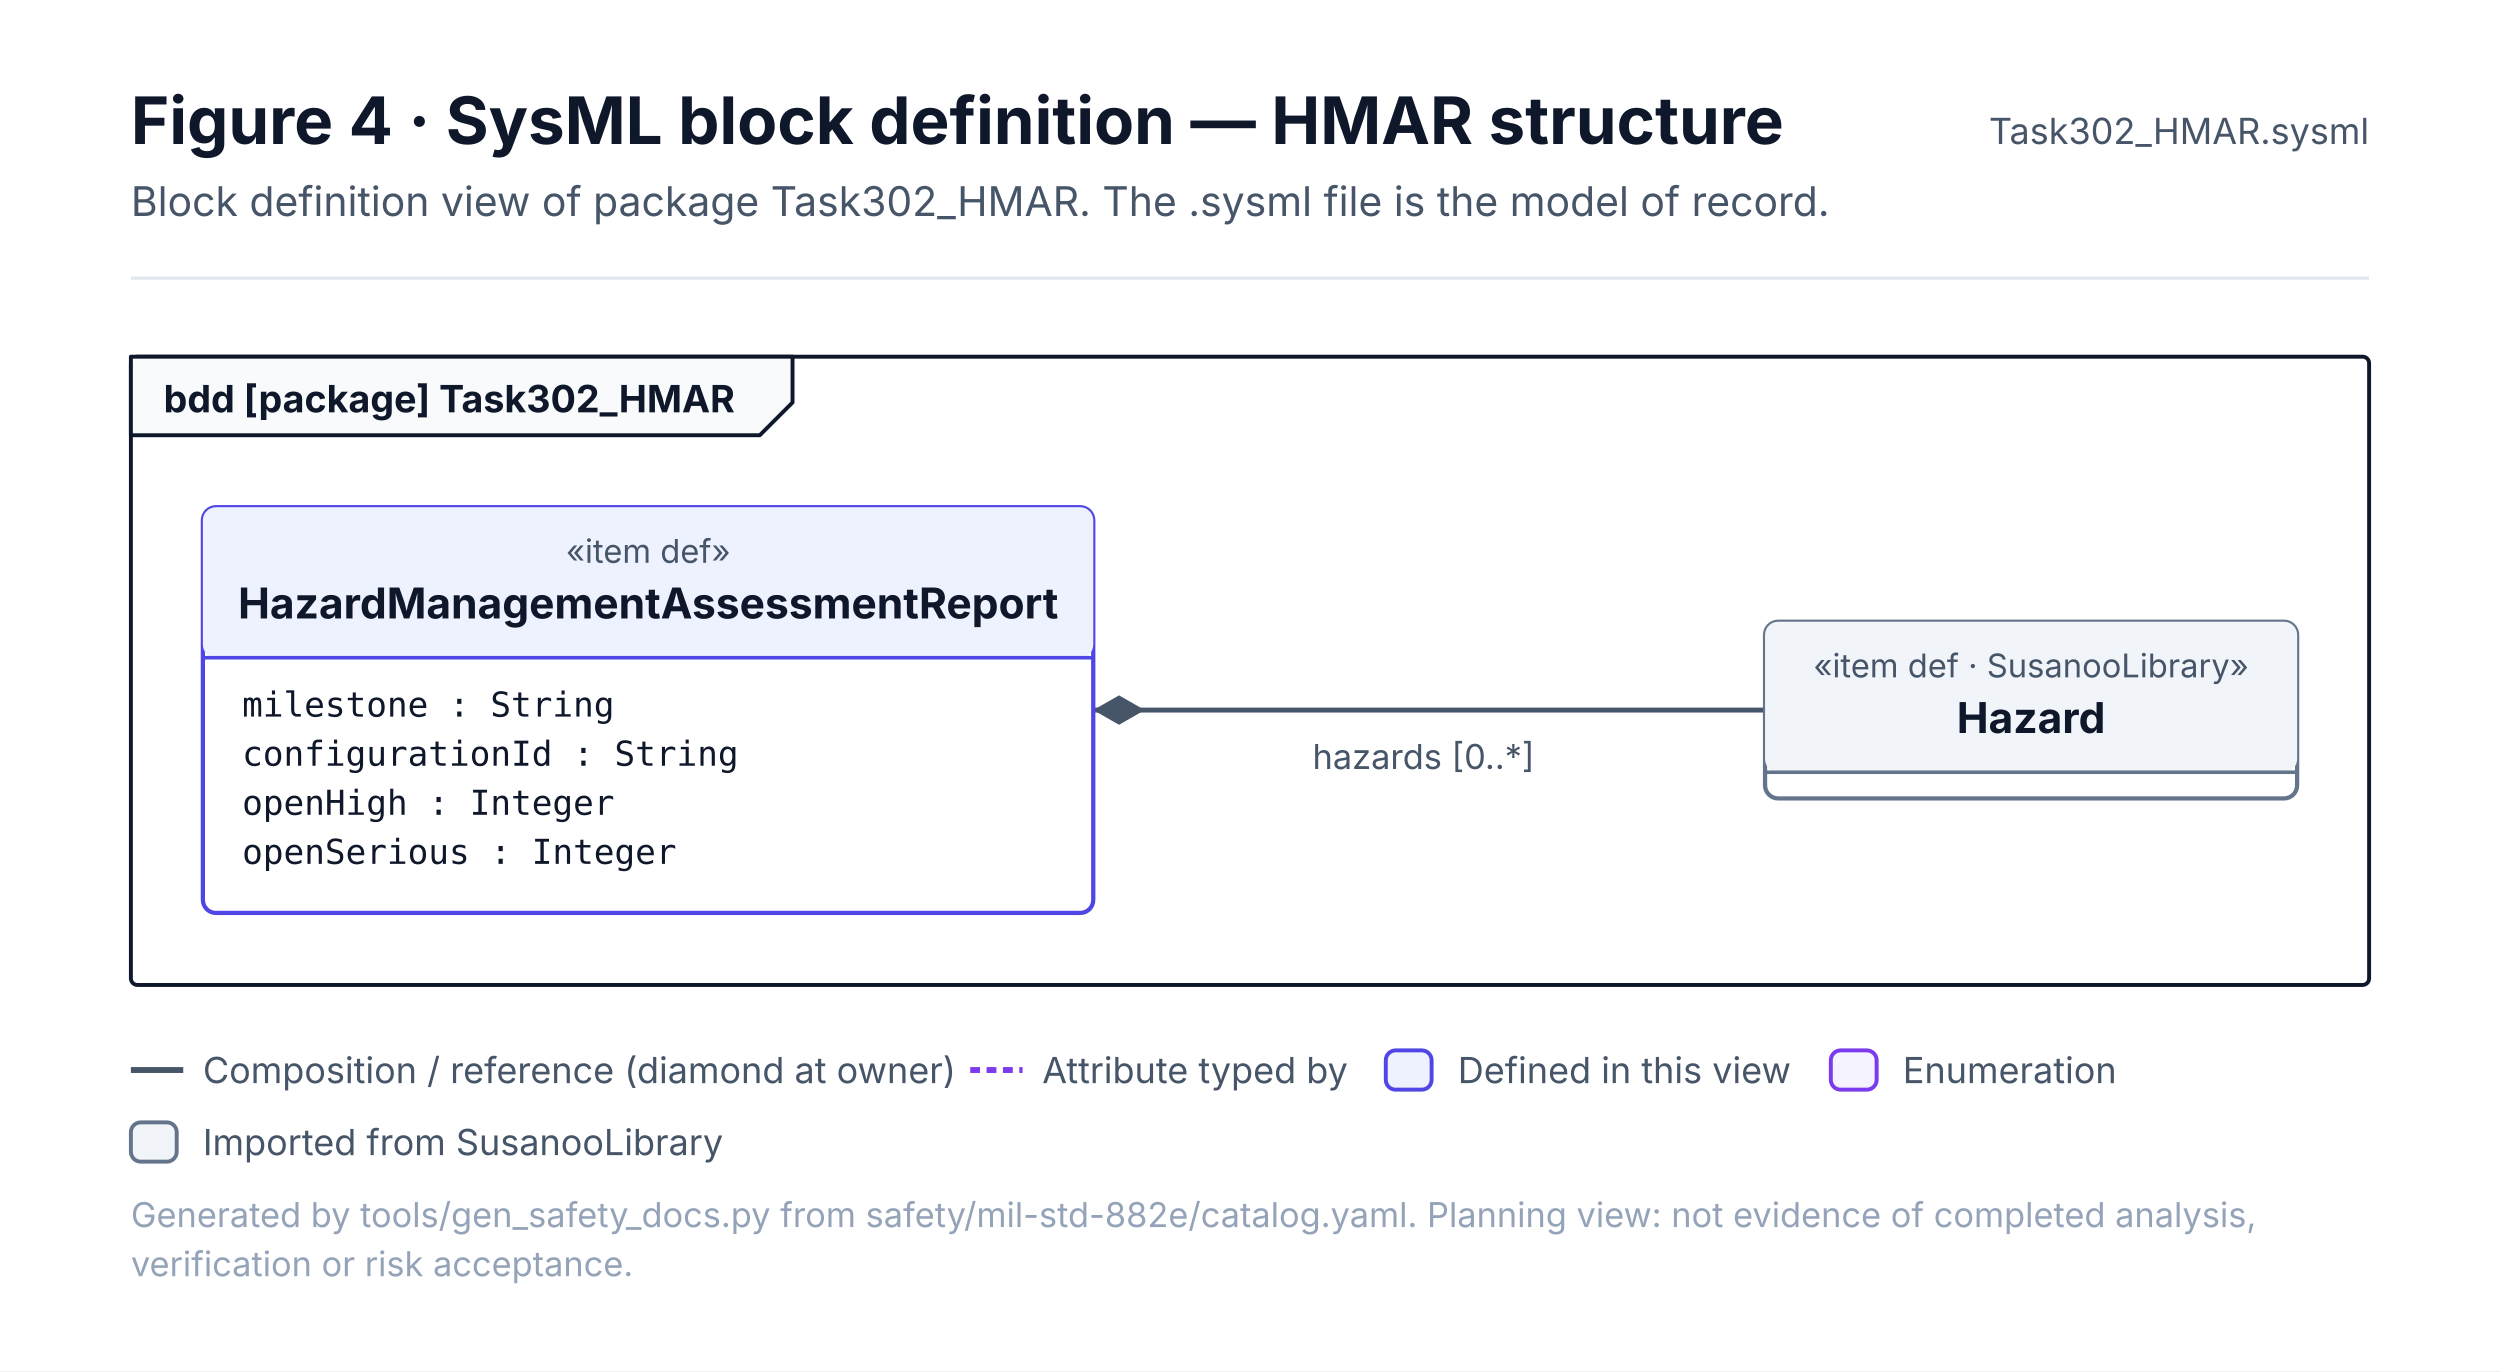
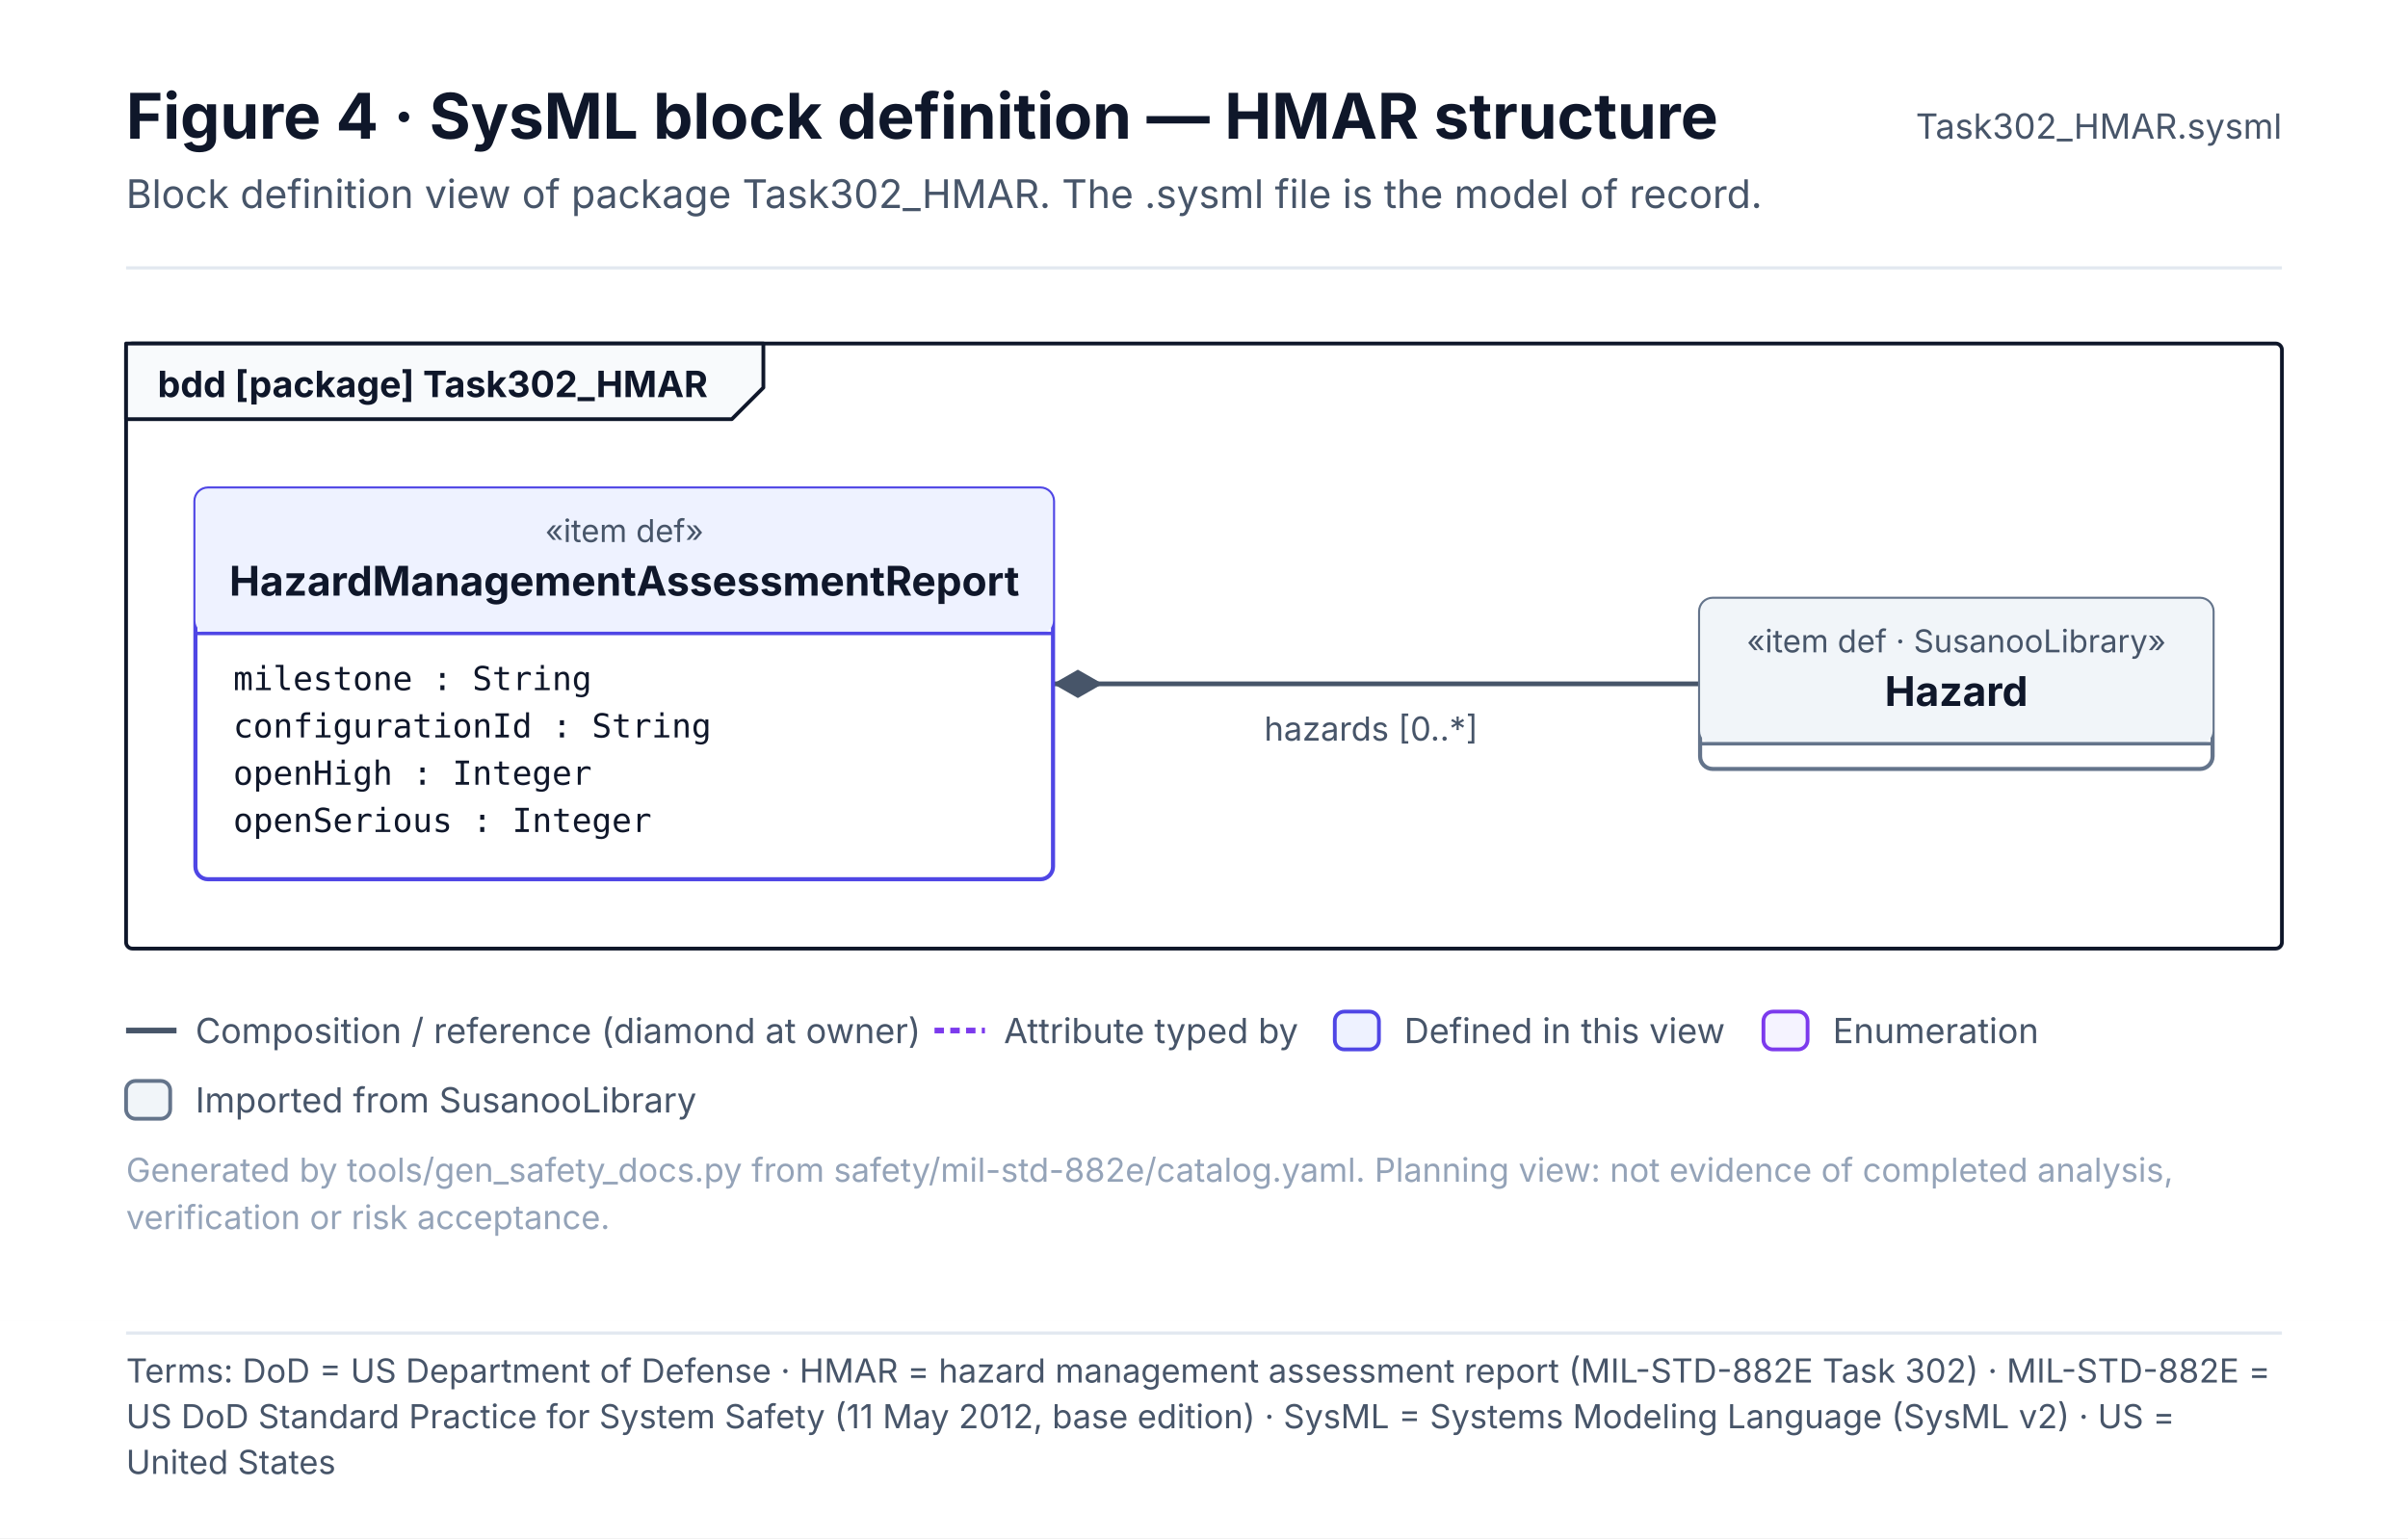
- <svg xmlns="http://www.w3.org/2000/svg" width="764" height="419" viewBox="0 0 764 419" font-family="Inter, 'Segoe UI', Helvetica, Arial, sans-serif" role="img">
+ <svg xmlns="http://www.w3.org/2000/svg" width="764" height="488.1" viewBox="0 0 764 488.1" font-family="Inter, 'Segoe UI', Helvetica, Arial, sans-serif" role="img">
  <defs>
    <pattern id="hatch" patternUnits="userSpaceOnUse" width="6" height="6" patternTransform="rotate(45)">
      <rect width="6" height="6" fill="#F1F5F9" />
      <line x1="0" y1="0" x2="0" y2="6" stroke="#E2E8F0" stroke-width="2" />
    </pattern>
    <marker id="arr-ink" viewBox="0 0 10 10" refX="9" refY="5" markerWidth="7" markerHeight="7" orient="auto-start-reverse">
      <path d="M0 0 L10 5 L0 10 z" fill="#475569" />
    </marker>
    <marker id="dia-ink" viewBox="0 0 16 10" refX="15" refY="5" markerWidth="12" markerHeight="8" orient="auto-start-reverse">
      <path d="M1 5 L8 1 L15 5 L8 9 z" fill="#475569" />
    </marker>
    <marker id="tri-ink" viewBox="0 0 12 12" refX="11" refY="6" markerWidth="10" markerHeight="10" orient="auto-start-reverse">
      <path d="M1 1 L11 6 L1 11 z" fill="#FFFFFF" stroke="#475569" stroke-width="1.2" />
    </marker>
    <marker id="arr-system" viewBox="0 0 10 10" refX="9" refY="5" markerWidth="7" markerHeight="7" orient="auto-start-reverse">
      <path d="M0 0 L10 5 L0 10 z" fill="#4F46E5" />
    </marker>
    <marker id="dia-system" viewBox="0 0 16 10" refX="15" refY="5" markerWidth="12" markerHeight="8" orient="auto-start-reverse">
      <path d="M1 5 L8 1 L15 5 L8 9 z" fill="#4F46E5" />
    </marker>
    <marker id="tri-system" viewBox="0 0 12 12" refX="11" refY="6" markerWidth="10" markerHeight="10" orient="auto-start-reverse">
      <path d="M1 1 L11 6 L1 11 z" fill="#FFFFFF" stroke="#4F46E5" stroke-width="1.2" />
    </marker>
    <marker id="arr-software" viewBox="0 0 10 10" refX="9" refY="5" markerWidth="7" markerHeight="7" orient="auto-start-reverse">
      <path d="M0 0 L10 5 L0 10 z" fill="#0F766E" />
    </marker>
    <marker id="dia-software" viewBox="0 0 16 10" refX="15" refY="5" markerWidth="12" markerHeight="8" orient="auto-start-reverse">
      <path d="M1 5 L8 1 L15 5 L8 9 z" fill="#0F766E" />
    </marker>
    <marker id="tri-software" viewBox="0 0 12 12" refX="11" refY="6" markerWidth="10" markerHeight="10" orient="auto-start-reverse">
      <path d="M1 1 L11 6 L1 11 z" fill="#FFFFFF" stroke="#0F766E" stroke-width="1.2" />
    </marker>
    <marker id="arr-safety" viewBox="0 0 10 10" refX="9" refY="5" markerWidth="7" markerHeight="7" orient="auto-start-reverse">
      <path d="M0 0 L10 5 L0 10 z" fill="#C2410C" />
    </marker>
    <marker id="dia-safety" viewBox="0 0 16 10" refX="15" refY="5" markerWidth="12" markerHeight="8" orient="auto-start-reverse">
      <path d="M1 5 L8 1 L15 5 L8 9 z" fill="#C2410C" />
    </marker>
    <marker id="tri-safety" viewBox="0 0 12 12" refX="11" refY="6" markerWidth="10" markerHeight="10" orient="auto-start-reverse">
      <path d="M1 1 L11 6 L1 11 z" fill="#FFFFFF" stroke="#C2410C" stroke-width="1.2" />
    </marker>
    <marker id="arr-interface" viewBox="0 0 10 10" refX="9" refY="5" markerWidth="7" markerHeight="7" orient="auto-start-reverse">
      <path d="M0 0 L10 5 L0 10 z" fill="#7C3AED" />
    </marker>
    <marker id="dia-interface" viewBox="0 0 16 10" refX="15" refY="5" markerWidth="12" markerHeight="8" orient="auto-start-reverse">
      <path d="M1 5 L8 1 L15 5 L8 9 z" fill="#7C3AED" />
    </marker>
    <marker id="tri-interface" viewBox="0 0 12 12" refX="11" refY="6" markerWidth="10" markerHeight="10" orient="auto-start-reverse">
      <path d="M1 1 L11 6 L1 11 z" fill="#FFFFFF" stroke="#7C3AED" stroke-width="1.2" />
    </marker>
    <marker id="arr-external" viewBox="0 0 10 10" refX="9" refY="5" markerWidth="7" markerHeight="7" orient="auto-start-reverse">
      <path d="M0 0 L10 5 L0 10 z" fill="#64748B" />
    </marker>
    <marker id="dia-external" viewBox="0 0 16 10" refX="15" refY="5" markerWidth="12" markerHeight="8" orient="auto-start-reverse">
      <path d="M1 5 L8 1 L15 5 L8 9 z" fill="#64748B" />
    </marker>
    <marker id="tri-external" viewBox="0 0 12 12" refX="11" refY="6" markerWidth="10" markerHeight="10" orient="auto-start-reverse">
      <path d="M1 1 L11 6 L1 11 z" fill="#FFFFFF" stroke="#64748B" stroke-width="1.2" />
    </marker>
    <marker id="arr-work" viewBox="0 0 10 10" refX="9" refY="5" markerWidth="7" markerHeight="7" orient="auto-start-reverse">
      <path d="M0 0 L10 5 L0 10 z" fill="#475569" />
    </marker>
    <marker id="dia-work" viewBox="0 0 16 10" refX="15" refY="5" markerWidth="12" markerHeight="8" orient="auto-start-reverse">
      <path d="M1 5 L8 1 L15 5 L8 9 z" fill="#475569" />
    </marker>
    <marker id="tri-work" viewBox="0 0 12 12" refX="11" refY="6" markerWidth="10" markerHeight="10" orient="auto-start-reverse">
      <path d="M1 1 L11 6 L1 11 z" fill="#FFFFFF" stroke="#475569" stroke-width="1.2" />
    </marker>
    <marker id="arr-muted" viewBox="0 0 10 10" refX="9" refY="5" markerWidth="7" markerHeight="7" orient="auto-start-reverse">
      <path d="M0 0 L10 5 L0 10 z" fill="#94A3B8" />
    </marker>
    <marker id="dia-muted" viewBox="0 0 16 10" refX="15" refY="5" markerWidth="12" markerHeight="8" orient="auto-start-reverse">
      <path d="M1 5 L8 1 L15 5 L8 9 z" fill="#94A3B8" />
    </marker>
    <marker id="tri-muted" viewBox="0 0 12 12" refX="11" refY="6" markerWidth="10" markerHeight="10" orient="auto-start-reverse">
      <path d="M1 1 L11 6 L1 11 z" fill="#FFFFFF" stroke="#94A3B8" stroke-width="1.2" />
    </marker>
    <marker id="arr-current" viewBox="0 0 10 10" refX="9" refY="5" markerWidth="7" markerHeight="7" orient="auto-start-reverse">
      <path d="M0 0 L10 5 L0 10 z" fill="#0F172A" />
    </marker>
    <marker id="dia-current" viewBox="0 0 16 10" refX="15" refY="5" markerWidth="12" markerHeight="8" orient="auto-start-reverse">
      <path d="M1 5 L8 1 L15 5 L8 9 z" fill="#0F172A" />
    </marker>
    <marker id="tri-current" viewBox="0 0 12 12" refX="11" refY="6" markerWidth="10" markerHeight="10" orient="auto-start-reverse">
      <path d="M1 1 L11 6 L1 11 z" fill="#FFFFFF" stroke="#0F172A" stroke-width="1.2" />
    </marker>
    <marker id="arr-ok" viewBox="0 0 10 10" refX="9" refY="5" markerWidth="7" markerHeight="7" orient="auto-start-reverse">
      <path d="M0 0 L10 5 L0 10 z" fill="#2E9E6A" />
    </marker>
    <marker id="dia-ok" viewBox="0 0 16 10" refX="15" refY="5" markerWidth="12" markerHeight="8" orient="auto-start-reverse">
      <path d="M1 5 L8 1 L15 5 L8 9 z" fill="#2E9E6A" />
    </marker>
    <marker id="tri-ok" viewBox="0 0 12 12" refX="11" refY="6" markerWidth="10" markerHeight="10" orient="auto-start-reverse">
      <path d="M1 1 L11 6 L1 11 z" fill="#FFFFFF" stroke="#2E9E6A" stroke-width="1.2" />
    </marker>
    <marker id="arr-amber" viewBox="0 0 10 10" refX="9" refY="5" markerWidth="7" markerHeight="7" orient="auto-start-reverse">
      <path d="M0 0 L10 5 L0 10 z" fill="#D97706" />
    </marker>
    <marker id="dia-amber" viewBox="0 0 16 10" refX="15" refY="5" markerWidth="12" markerHeight="8" orient="auto-start-reverse">
      <path d="M1 5 L8 1 L15 5 L8 9 z" fill="#D97706" />
    </marker>
    <marker id="tri-amber" viewBox="0 0 12 12" refX="11" refY="6" markerWidth="10" markerHeight="10" orient="auto-start-reverse">
      <path d="M1 1 L11 6 L1 11 z" fill="#FFFFFF" stroke="#D97706" stroke-width="1.2" />
    </marker>
    <marker id="arr-red" viewBox="0 0 10 10" refX="9" refY="5" markerWidth="7" markerHeight="7" orient="auto-start-reverse">
      <path d="M0 0 L10 5 L0 10 z" fill="#D2553F" />
    </marker>
    <marker id="dia-red" viewBox="0 0 16 10" refX="15" refY="5" markerWidth="12" markerHeight="8" orient="auto-start-reverse">
      <path d="M1 5 L8 1 L15 5 L8 9 z" fill="#D2553F" />
    </marker>
    <marker id="tri-red" viewBox="0 0 12 12" refX="11" refY="6" markerWidth="10" markerHeight="10" orient="auto-start-reverse">
      <path d="M1 1 L11 6 L1 11 z" fill="#FFFFFF" stroke="#D2553F" stroke-width="1.2" />
    </marker>
  </defs>
  <rect x="0" y="0" width="764" height="419" rx="0" fill="#FFFFFF" stroke="none" stroke-width="0" />
  <text x="40" y="44" font-size="20" fill="#0F172A" font-weight="700">Figure 4 · SysML block definition — HMAR structure</text>
  <text x="40" y="66" font-size="12.5" fill="#475569">Block definition view of package Task302_HMAR. The .sysml file is the model of record.</text>
  <text x="724" y="44" font-size="11" fill="#475569" text-anchor="end">Task302_HMAR.sysml</text>
  <line x1="40" y1="85" x2="724" y2="85" stroke="#E2E8F0" stroke-width="1" />
  <rect x="40" y="109" width="684" height="192" rx="2" fill="none" stroke="#0F172A" stroke-width="1.2" />
  <path d="M40 109 L242.2 109 L242.2 123 L232.2 133 L40 133 Z" stroke="#0F172A" stroke-width="1.2" fill="#F8FAFC" stroke-linejoin="round" stroke-linecap="round" />
  <text x="50" y="126" font-size="11.5" fill="#0F172A" font-weight="700">bdd [package] Task302_HMAR</text>
  <g transform="translate(56 149)">
    <path d="M278.1 68 L483.4 68" stroke="#475569" stroke-width="1.5" fill="none" stroke-linejoin="round" stroke-linecap="round" marker-start="url(#dia-ink)" />
    <rect x="6" y="6" width="272.1" height="124" rx="4" fill="#FFFFFF" stroke="#4F46E5" stroke-width="1.3" />
    <rect x="6" y="6" width="272.1" height="46" rx="4" fill="#EEF2FF" stroke="none" stroke-width="0" />
    <line x1="6" y1="52" x2="278.1" y2="52" stroke="#4F46E5" stroke-width="1.1" />
    <text x="142.1" y="23" font-size="10" fill="#475569" text-anchor="middle">«item def»</text>
    <text x="142.1" y="40" font-size="13" fill="#0F172A" font-weight="700" text-anchor="middle">HazardManagementAssessmentReport</text>
    <text x="18" y="70" font-size="10.5" fill="#0F172A" font-family="'JetBrains Mono', 'SFMono-Regular', Menlo, Consolas, monospace">milestone : String</text>
    <text x="18" y="85" font-size="10.5" fill="#0F172A" font-family="'JetBrains Mono', 'SFMono-Regular', Menlo, Consolas, monospace">configurationId : String</text>
    <text x="18" y="100" font-size="10.5" fill="#0F172A" font-family="'JetBrains Mono', 'SFMono-Regular', Menlo, Consolas, monospace">openHigh : Integer</text>
    <text x="18" y="115" font-size="10.5" fill="#0F172A" font-family="'JetBrains Mono', 'SFMono-Regular', Menlo, Consolas, monospace">openSerious : Integer</text>
    <rect x="483.4" y="41" width="162.6" height="54" rx="4" fill="#FFFFFF" stroke="#64748B" stroke-width="1.3" />
    <rect x="483.4" y="41" width="162.6" height="46" rx="4" fill="#F1F5F9" stroke="none" stroke-width="0" />
    <line x1="483.4" y1="87" x2="646" y2="87" stroke="#64748B" stroke-width="1.1" />
    <text x="564.7" y="58" font-size="10" fill="#475569" text-anchor="middle">«item def · SusanooLibrary»</text>
    <text x="564.7" y="75" font-size="13" fill="#0F172A" font-weight="700" text-anchor="middle">Hazard</text>
    <rect x="340.1" y="73" width="81.3" height="18" rx="4" fill="#FFFFFF" stroke="none" stroke-width="0" opacity="0.92" />
    <text x="345.1" y="86" font-size="10.5" fill="#475569">hazards [0..*]</text>
  </g>
  <line x1="40" y1="327" x2="56" y2="327" stroke="#475569" stroke-width="1.8" />
  <text x="62" y="331" font-size="11" fill="#475569">Composition / reference (diamond at owner)</text>
  <line x1="296.5" y1="327" x2="312.5" y2="327" stroke="#7C3AED" stroke-width="1.8" stroke-dasharray="3 2" />
  <text x="318.5" y="331" font-size="11" fill="#475569">Attribute typed by</text>
  <rect x="423.5" y="321" width="14" height="12" rx="3" fill="#EEF2FF" stroke="#4F46E5" stroke-width="1.2" />
  <text x="445.5" y="331" font-size="11" fill="#475569">Defined in this view</text>
  <rect x="559.5" y="321" width="14" height="12" rx="3" fill="#F5F3FF" stroke="#7C3AED" stroke-width="1.2" />
  <text x="581.5" y="331" font-size="11" fill="#475569">Enumeration</text>
  <rect x="40" y="343" width="14" height="12" rx="3" fill="#F1F5F9" stroke="#64748B" stroke-width="1.2" />
  <text x="62" y="353" font-size="11" fill="#475569">Imported from SusanooLibrary</text>
  <text x="40" y="375" font-size="10.5" fill="#94A3B8">Generated by tools/gen_safety_docs.py from safety/mil-std-882e/catalog.yaml. Planning view: not evidence of completed analysis,</text>
  <text x="40" y="390" font-size="10.5" fill="#94A3B8">verification or risk acceptance.</text>
+   <g class="terms" data-base-h="419">
+     <rect x="0" y="419" width="764" height="69.1" fill="#FFFFFF" />
+     <line x1="40" y1="423" x2="724" y2="423" stroke="#E2E8F0" stroke-width="1" />
+     <text x="40" y="438.7" font-size="10.5" fill="#475569" font-family="Inter, 'Segoe UI', Helvetica, Arial, sans-serif">Terms: DoD = US Department of Defense · HMAR = hazard management assessment report (MIL-STD-882E Task 302) · MIL-STD-882E =</text>
+     <text x="40" y="453.2" font-size="10.5" fill="#475569" font-family="Inter, 'Segoe UI', Helvetica, Arial, sans-serif">US DoD Standard Practice for System Safety (11 May 2012, base edition) · SysML = Systems Modeling Language (SysML v2) · US =</text>
+     <text x="40" y="467.7" font-size="10.5" fill="#475569" font-family="Inter, 'Segoe UI', Helvetica, Arial, sans-serif">United States</text>
+   </g>
</svg>
